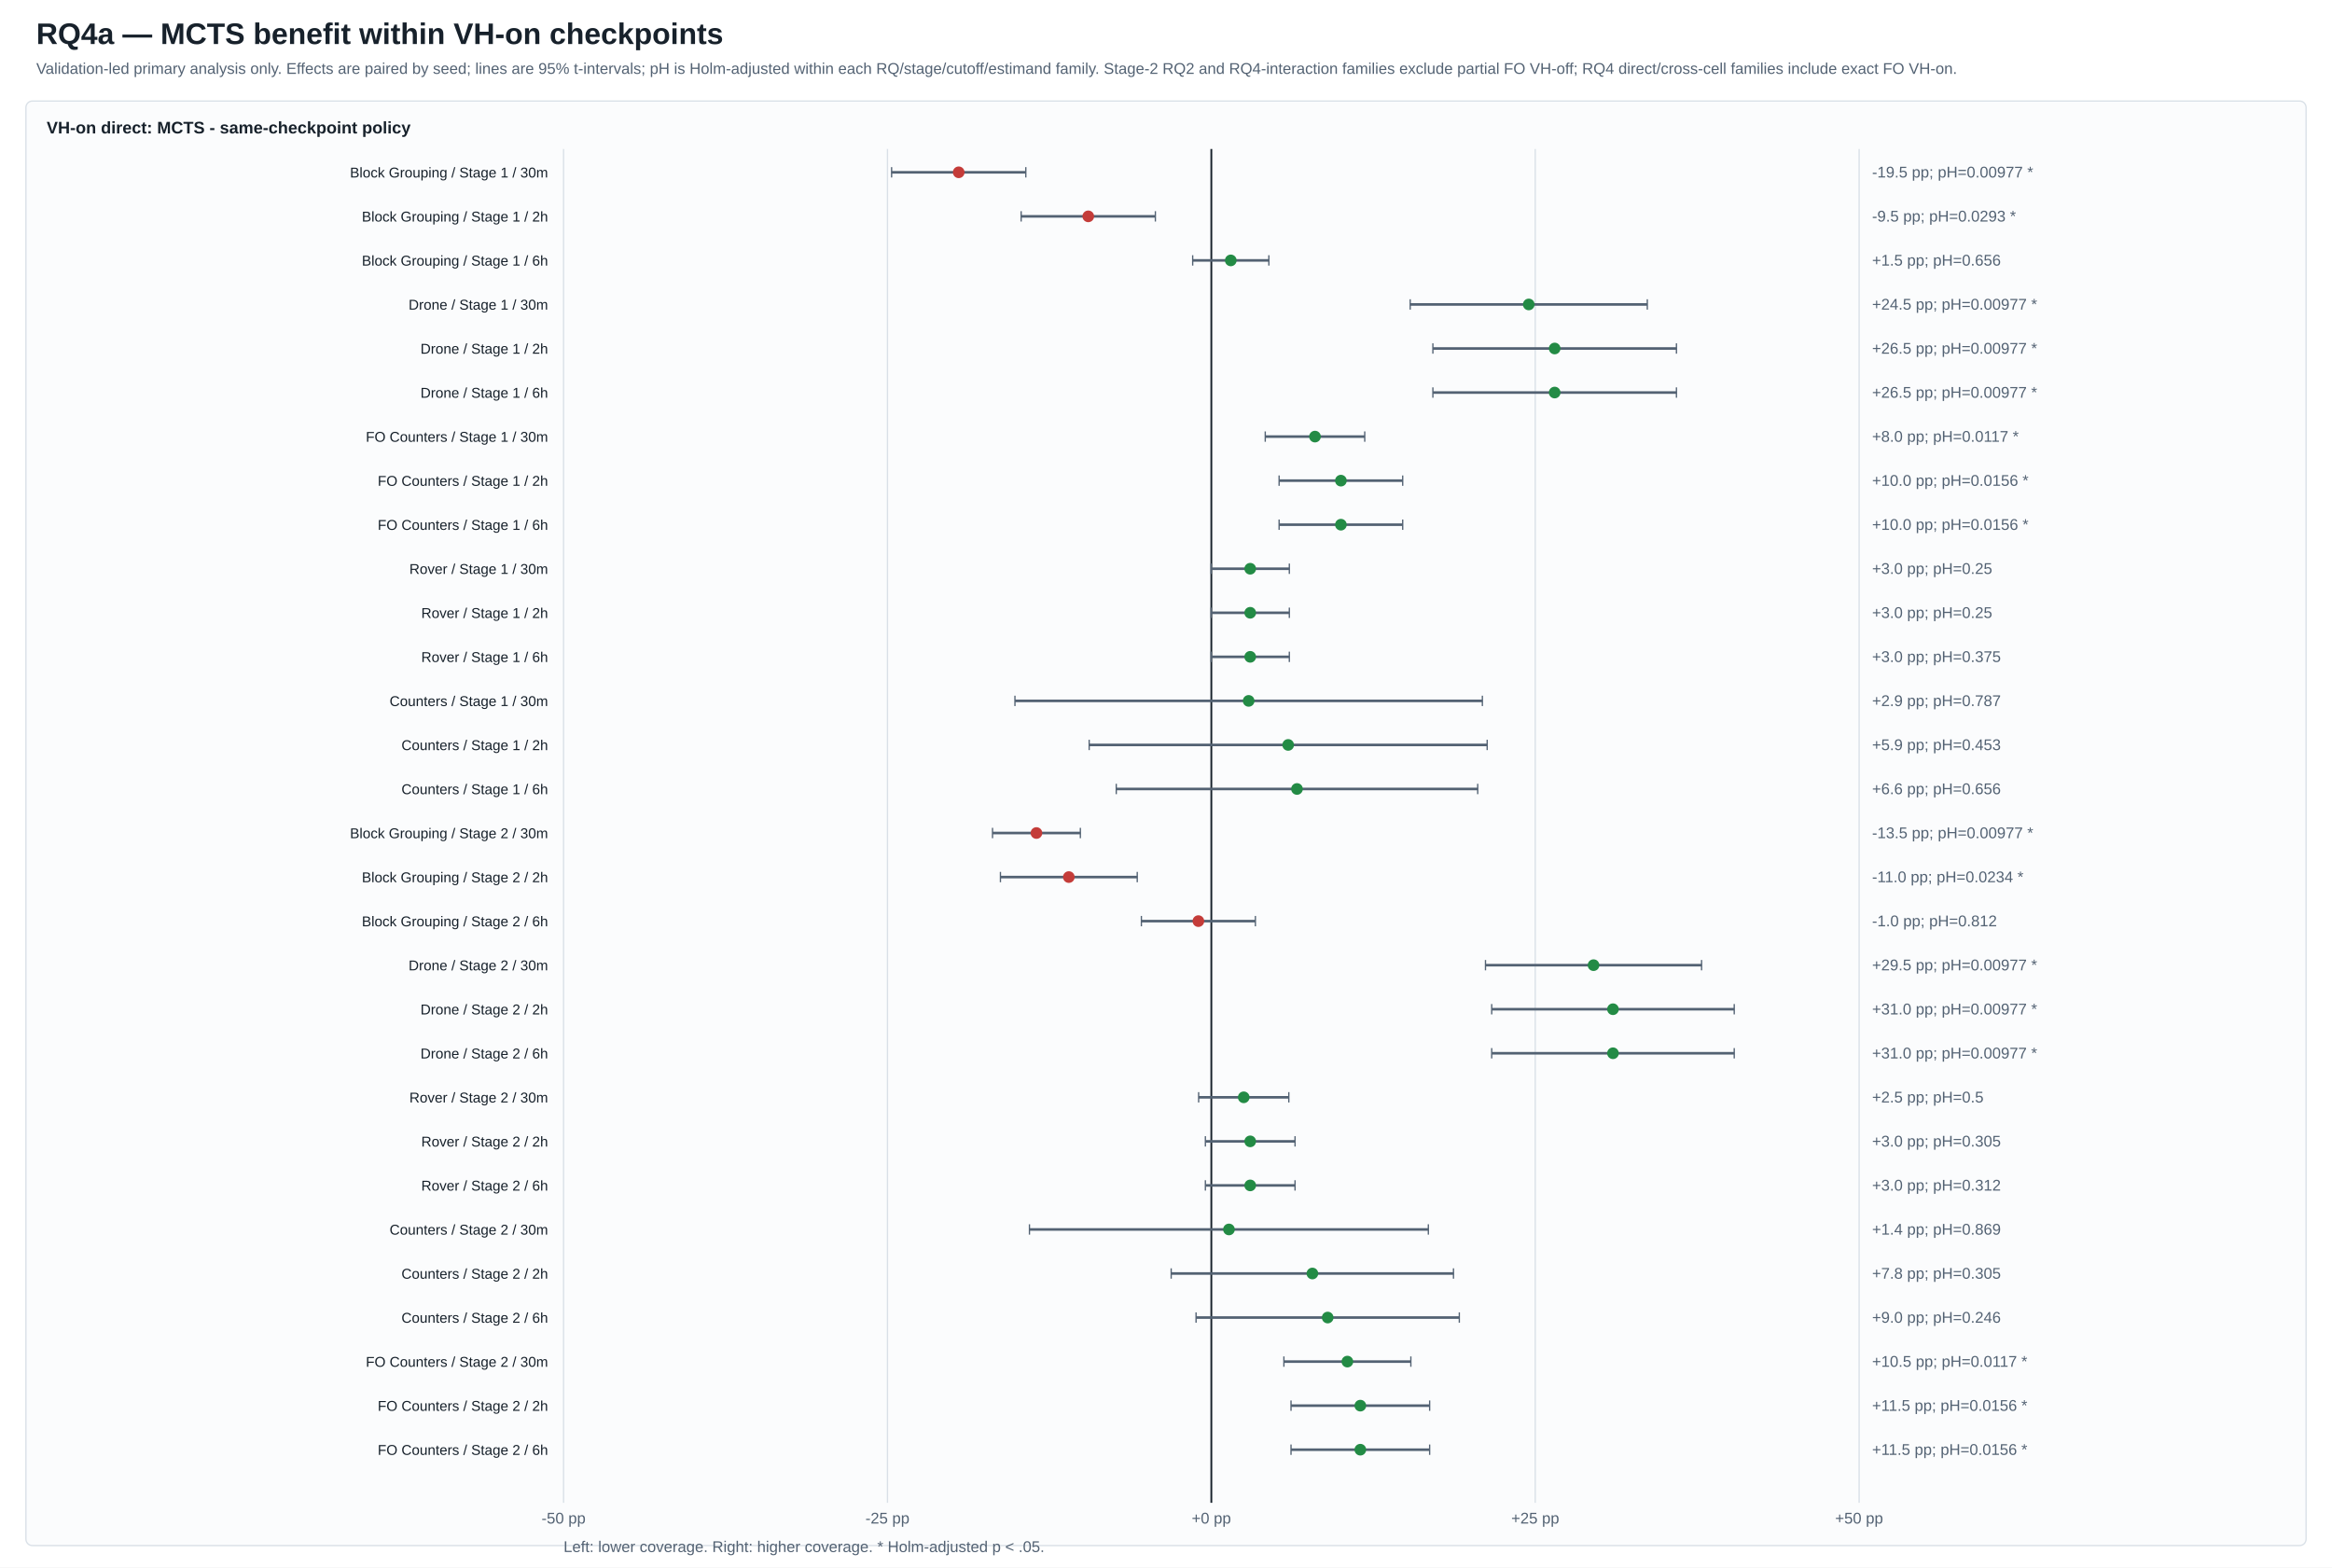
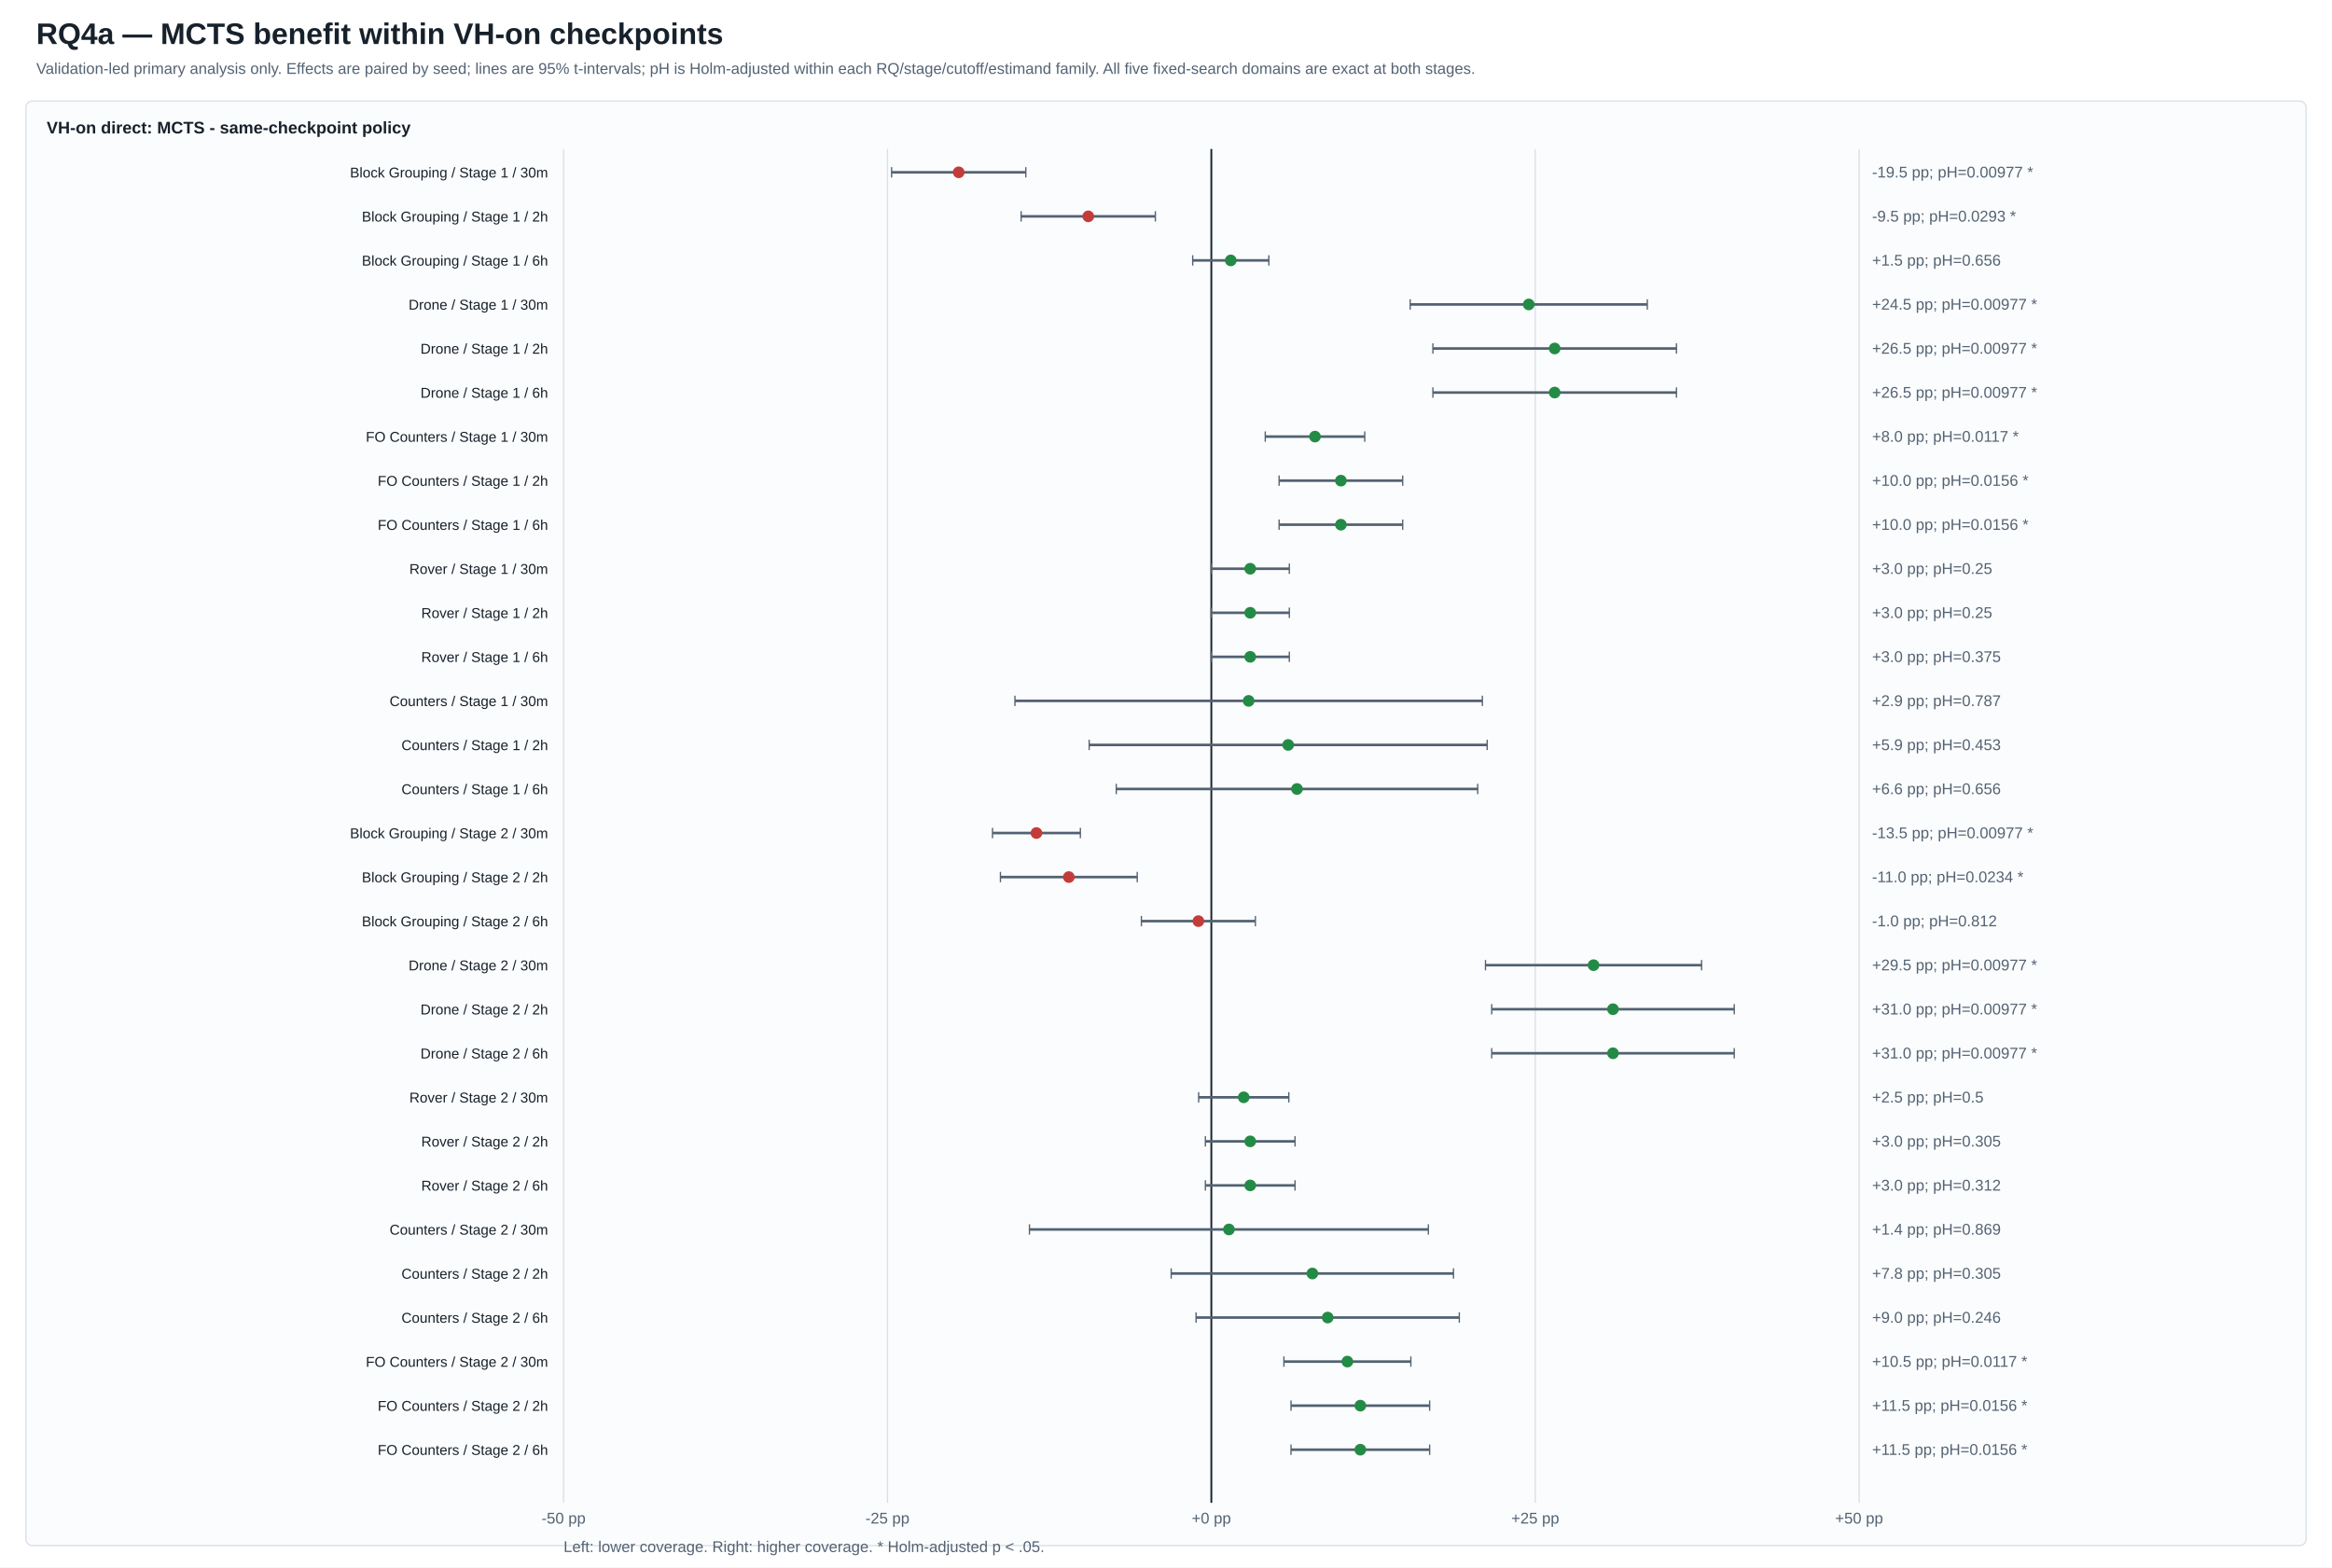
<svg xmlns="http://www.w3.org/2000/svg" width="1800" height="1210" viewBox="0 0 1800 1210">
  <rect width="100%" height="100%" fill="white" />
  <style>text{font-family:Segoe UI,Arial,sans-serif;fill:#17212b}.title{font-size:23px;font-weight:700}.sub{font-size:12px;fill:#536273}.label{font-size:11px}.head{font-size:13px;font-weight:700}</style>
  <text x="28" y="34" class="title">RQ4a — MCTS benefit within VH-on checkpoints</text>
-   <text x="28" y="57" class="sub">Validation-led primary analysis only. Effects are paired by seed; lines are 95% t-intervals; pH is Holm-adjusted within each RQ/stage/cutoff/estimand family. Stage-2 RQ2 and RQ4-interaction families exclude partial FO VH-off; RQ4 direct/cross-cell families include exact FO VH-on.</text>
+   <text x="28" y="57" class="sub">Validation-led primary analysis only. Effects are paired by seed; lines are 95% t-intervals; pH is Holm-adjusted within each RQ/stage/cutoff/estimand family. All five fixed-search domains are exact at both stages.</text>
  <rect x="20" y="78" width="1760" height="1115" rx="5" fill="#fbfcfd" stroke="#d9e0e7" />
  <text x="36" y="103" class="head">VH-on direct: MCTS - same-checkpoint policy</text>
  <line x1="435.0" y1="115" x2="435.0" y2="1160" stroke="#d9e0e7" stroke-width="1" />
  <text x="435.0" y="1176" text-anchor="middle" class="sub">-50 pp</text>
  <line x1="685.0" y1="115" x2="685.0" y2="1160" stroke="#d9e0e7" stroke-width="1" />
  <text x="685.0" y="1176" text-anchor="middle" class="sub">-25 pp</text>
  <line x1="935.0" y1="115" x2="935.0" y2="1160" stroke="#17212b" stroke-width="1.4" />
  <text x="935.0" y="1176" text-anchor="middle" class="sub">+0 pp</text>
  <line x1="1185.0" y1="115" x2="1185.0" y2="1160" stroke="#d9e0e7" stroke-width="1" />
  <text x="1185.0" y="1176" text-anchor="middle" class="sub">+25 pp</text>
  <line x1="1435.0" y1="115" x2="1435.0" y2="1160" stroke="#d9e0e7" stroke-width="1" />
  <text x="1435.0" y="1176" text-anchor="middle" class="sub">+50 pp</text>
  <text x="423" y="137" text-anchor="end" class="label">Block Grouping / Stage 1 / 30m</text>
  <line x1="688.2" y1="133" x2="791.8" y2="133" stroke="#536273" stroke-width="2" />
  <line x1="688.2" y1="129" x2="688.2" y2="137" stroke="#536273" />
  <line x1="791.8" y1="129" x2="791.8" y2="137" stroke="#536273" />
  <circle cx="740.0" cy="133" r="4.5" fill="#c43c39" />
  <text x="1445" y="137" class="sub">-19.5 pp; pH=0.00977 *</text>
  <text x="423" y="171" text-anchor="end" class="label">Block Grouping / Stage 1 / 2h</text>
  <line x1="788.2" y1="167" x2="891.8" y2="167" stroke="#536273" stroke-width="2" />
  <line x1="788.2" y1="163" x2="788.2" y2="171" stroke="#536273" />
  <line x1="891.8" y1="163" x2="891.8" y2="171" stroke="#536273" />
  <circle cx="840.0" cy="167" r="4.5" fill="#c43c39" />
  <text x="1445" y="171" class="sub">-9.5 pp; pH=0.0293 *</text>
  <text x="423" y="205" text-anchor="end" class="label">Block Grouping / Stage 1 / 6h</text>
  <line x1="920.6" y1="201" x2="979.4" y2="201" stroke="#536273" stroke-width="2" />
  <line x1="920.6" y1="197" x2="920.6" y2="205" stroke="#536273" />
  <line x1="979.4" y1="197" x2="979.4" y2="205" stroke="#536273" />
  <circle cx="950.0" cy="201" r="4.5" fill="#238b45" />
  <text x="1445" y="205" class="sub">+1.5 pp; pH=0.656</text>
  <text x="423" y="239" text-anchor="end" class="label">Drone / Stage 1 / 30m</text>
  <line x1="1088.5" y1="235" x2="1271.5" y2="235" stroke="#536273" stroke-width="2" />
  <line x1="1088.5" y1="231" x2="1088.5" y2="239" stroke="#536273" />
  <line x1="1271.5" y1="231" x2="1271.5" y2="239" stroke="#536273" />
  <circle cx="1180.0" cy="235" r="4.5" fill="#238b45" />
  <text x="1445" y="239" class="sub">+24.5 pp; pH=0.00977 *</text>
  <text x="423" y="273" text-anchor="end" class="label">Drone / Stage 1 / 2h</text>
  <line x1="1106.0" y1="269" x2="1294.0" y2="269" stroke="#536273" stroke-width="2" />
  <line x1="1106.0" y1="265" x2="1106.0" y2="273" stroke="#536273" />
  <line x1="1294.0" y1="265" x2="1294.0" y2="273" stroke="#536273" />
  <circle cx="1200.0" cy="269" r="4.5" fill="#238b45" />
  <text x="1445" y="273" class="sub">+26.5 pp; pH=0.00977 *</text>
  <text x="423" y="307" text-anchor="end" class="label">Drone / Stage 1 / 6h</text>
  <line x1="1106.0" y1="303" x2="1294.0" y2="303" stroke="#536273" stroke-width="2" />
  <line x1="1106.0" y1="299" x2="1106.0" y2="307" stroke="#536273" />
  <line x1="1294.0" y1="299" x2="1294.0" y2="307" stroke="#536273" />
  <circle cx="1200.0" cy="303" r="4.5" fill="#238b45" />
  <text x="1445" y="307" class="sub">+26.5 pp; pH=0.00977 *</text>
  <text x="423" y="341" text-anchor="end" class="label">FO Counters / Stage 1 / 30m</text>
  <line x1="976.6" y1="337" x2="1053.4" y2="337" stroke="#536273" stroke-width="2" />
  <line x1="976.6" y1="333" x2="976.6" y2="341" stroke="#536273" />
  <line x1="1053.4" y1="333" x2="1053.4" y2="341" stroke="#536273" />
  <circle cx="1015.0" cy="337" r="4.5" fill="#238b45" />
  <text x="1445" y="341" class="sub">+8.0 pp; pH=0.0117 *</text>
  <text x="423" y="375" text-anchor="end" class="label">FO Counters / Stage 1 / 2h</text>
  <line x1="987.3" y1="371" x2="1082.7" y2="371" stroke="#536273" stroke-width="2" />
  <line x1="987.3" y1="367" x2="987.3" y2="375" stroke="#536273" />
  <line x1="1082.7" y1="367" x2="1082.7" y2="375" stroke="#536273" />
  <circle cx="1035.0" cy="371" r="4.5" fill="#238b45" />
  <text x="1445" y="375" class="sub">+10.0 pp; pH=0.0156 *</text>
  <text x="423" y="409" text-anchor="end" class="label">FO Counters / Stage 1 / 6h</text>
  <line x1="987.3" y1="405" x2="1082.7" y2="405" stroke="#536273" stroke-width="2" />
  <line x1="987.3" y1="401" x2="987.3" y2="409" stroke="#536273" />
  <line x1="1082.7" y1="401" x2="1082.7" y2="409" stroke="#536273" />
  <circle cx="1035.0" cy="405" r="4.5" fill="#238b45" />
  <text x="1445" y="409" class="sub">+10.0 pp; pH=0.0156 *</text>
  <text x="423" y="443" text-anchor="end" class="label">Rover / Stage 1 / 30m</text>
  <line x1="934.8" y1="439" x2="995.2" y2="439" stroke="#536273" stroke-width="2" />
  <line x1="934.8" y1="435" x2="934.8" y2="443" stroke="#536273" />
  <line x1="995.2" y1="435" x2="995.2" y2="443" stroke="#536273" />
  <circle cx="965.0" cy="439" r="4.5" fill="#238b45" />
  <text x="1445" y="443" class="sub">+3.0 pp; pH=0.25</text>
  <text x="423" y="477" text-anchor="end" class="label">Rover / Stage 1 / 2h</text>
  <line x1="934.8" y1="473" x2="995.2" y2="473" stroke="#536273" stroke-width="2" />
  <line x1="934.8" y1="469" x2="934.8" y2="477" stroke="#536273" />
  <line x1="995.2" y1="469" x2="995.2" y2="477" stroke="#536273" />
  <circle cx="965.0" cy="473" r="4.5" fill="#238b45" />
  <text x="1445" y="477" class="sub">+3.0 pp; pH=0.25</text>
  <text x="423" y="511" text-anchor="end" class="label">Rover / Stage 1 / 6h</text>
  <line x1="934.8" y1="507" x2="995.2" y2="507" stroke="#536273" stroke-width="2" />
  <line x1="934.8" y1="503" x2="934.8" y2="511" stroke="#536273" />
  <line x1="995.2" y1="503" x2="995.2" y2="511" stroke="#536273" />
  <circle cx="965.0" cy="507" r="4.5" fill="#238b45" />
  <text x="1445" y="511" class="sub">+3.0 pp; pH=0.375</text>
  <text x="423" y="545" text-anchor="end" class="label">Counters / Stage 1 / 30m</text>
  <line x1="783.4" y1="541" x2="1144.2" y2="541" stroke="#536273" stroke-width="2" />
  <line x1="783.4" y1="537" x2="783.4" y2="545" stroke="#536273" />
  <line x1="1144.2" y1="537" x2="1144.2" y2="545" stroke="#536273" />
  <circle cx="963.8" cy="541" r="4.5" fill="#238b45" />
  <text x="1445" y="545" class="sub">+2.9 pp; pH=0.787</text>
  <text x="423" y="579" text-anchor="end" class="label">Counters / Stage 1 / 2h</text>
  <line x1="840.7" y1="575" x2="1147.9" y2="575" stroke="#536273" stroke-width="2" />
  <line x1="840.7" y1="571" x2="840.7" y2="579" stroke="#536273" />
  <line x1="1147.9" y1="571" x2="1147.9" y2="579" stroke="#536273" />
  <circle cx="994.3" cy="575" r="4.5" fill="#238b45" />
  <text x="1445" y="579" class="sub">+5.9 pp; pH=0.453</text>
  <text x="423" y="613" text-anchor="end" class="label">Counters / Stage 1 / 6h</text>
  <line x1="861.6" y1="609" x2="1140.6" y2="609" stroke="#536273" stroke-width="2" />
  <line x1="861.6" y1="605" x2="861.6" y2="613" stroke="#536273" />
  <line x1="1140.6" y1="605" x2="1140.6" y2="613" stroke="#536273" />
  <circle cx="1001.1" cy="609" r="4.5" fill="#238b45" />
  <text x="1445" y="613" class="sub">+6.6 pp; pH=0.656</text>
  <text x="423" y="647" text-anchor="end" class="label">Block Grouping / Stage 2 / 30m</text>
  <line x1="766.1" y1="643" x2="833.9" y2="643" stroke="#536273" stroke-width="2" />
  <line x1="766.1" y1="639" x2="766.1" y2="647" stroke="#536273" />
  <line x1="833.9" y1="639" x2="833.9" y2="647" stroke="#536273" />
  <circle cx="800.0" cy="643" r="4.5" fill="#c43c39" />
  <text x="1445" y="647" class="sub">-13.5 pp; pH=0.00977 *</text>
  <text x="423" y="681" text-anchor="end" class="label">Block Grouping / Stage 2 / 2h</text>
  <line x1="772.2" y1="677" x2="877.8" y2="677" stroke="#536273" stroke-width="2" />
  <line x1="772.2" y1="673" x2="772.2" y2="681" stroke="#536273" />
  <line x1="877.8" y1="673" x2="877.8" y2="681" stroke="#536273" />
  <circle cx="825.0" cy="677" r="4.5" fill="#c43c39" />
  <text x="1445" y="681" class="sub">-11.0 pp; pH=0.0234 *</text>
  <text x="423" y="715" text-anchor="end" class="label">Block Grouping / Stage 2 / 6h</text>
  <line x1="881.0" y1="711" x2="969.0" y2="711" stroke="#536273" stroke-width="2" />
  <line x1="881.0" y1="707" x2="881.0" y2="715" stroke="#536273" />
  <line x1="969.0" y1="707" x2="969.0" y2="715" stroke="#536273" />
  <circle cx="925.0" cy="711" r="4.5" fill="#c43c39" />
  <text x="1445" y="715" class="sub">-1.0 pp; pH=0.812</text>
  <text x="423" y="749" text-anchor="end" class="label">Drone / Stage 2 / 30m</text>
  <line x1="1146.6" y1="745" x2="1313.4" y2="745" stroke="#536273" stroke-width="2" />
  <line x1="1146.6" y1="741" x2="1146.6" y2="749" stroke="#536273" />
  <line x1="1313.4" y1="741" x2="1313.4" y2="749" stroke="#536273" />
  <circle cx="1230.0" cy="745" r="4.5" fill="#238b45" />
  <text x="1445" y="749" class="sub">+29.5 pp; pH=0.00977 *</text>
  <text x="423" y="783" text-anchor="end" class="label">Drone / Stage 2 / 2h</text>
  <line x1="1151.4" y1="779" x2="1338.6" y2="779" stroke="#536273" stroke-width="2" />
  <line x1="1151.4" y1="775" x2="1151.4" y2="783" stroke="#536273" />
  <line x1="1338.6" y1="775" x2="1338.6" y2="783" stroke="#536273" />
  <circle cx="1245.0" cy="779" r="4.5" fill="#238b45" />
  <text x="1445" y="783" class="sub">+31.0 pp; pH=0.00977 *</text>
  <text x="423" y="817" text-anchor="end" class="label">Drone / Stage 2 / 6h</text>
  <line x1="1151.4" y1="813" x2="1338.6" y2="813" stroke="#536273" stroke-width="2" />
  <line x1="1151.4" y1="809" x2="1151.4" y2="817" stroke="#536273" />
  <line x1="1338.6" y1="809" x2="1338.6" y2="817" stroke="#536273" />
  <circle cx="1245.0" cy="813" r="4.5" fill="#238b45" />
  <text x="1445" y="817" class="sub">+31.0 pp; pH=0.00977 *</text>
  <text x="423" y="851" text-anchor="end" class="label">Rover / Stage 2 / 30m</text>
  <line x1="925.2" y1="847" x2="994.8" y2="847" stroke="#536273" stroke-width="2" />
  <line x1="925.2" y1="843" x2="925.2" y2="851" stroke="#536273" />
  <line x1="994.8" y1="843" x2="994.8" y2="851" stroke="#536273" />
  <circle cx="960.0" cy="847" r="4.5" fill="#238b45" />
  <text x="1445" y="851" class="sub">+2.5 pp; pH=0.5</text>
  <text x="423" y="885" text-anchor="end" class="label">Rover / Stage 2 / 2h</text>
  <line x1="930.4" y1="881" x2="999.6" y2="881" stroke="#536273" stroke-width="2" />
  <line x1="930.4" y1="877" x2="930.4" y2="885" stroke="#536273" />
  <line x1="999.6" y1="877" x2="999.6" y2="885" stroke="#536273" />
  <circle cx="965.0" cy="881" r="4.5" fill="#238b45" />
  <text x="1445" y="885" class="sub">+3.0 pp; pH=0.305</text>
  <text x="423" y="919" text-anchor="end" class="label">Rover / Stage 2 / 6h</text>
  <line x1="930.4" y1="915" x2="999.6" y2="915" stroke="#536273" stroke-width="2" />
  <line x1="930.4" y1="911" x2="930.4" y2="919" stroke="#536273" />
  <line x1="999.6" y1="911" x2="999.6" y2="919" stroke="#536273" />
  <circle cx="965.0" cy="915" r="4.5" fill="#238b45" />
  <text x="1445" y="919" class="sub">+3.0 pp; pH=0.312</text>
  <text x="423" y="953" text-anchor="end" class="label">Counters / Stage 2 / 30m</text>
  <line x1="794.6" y1="949" x2="1102.5" y2="949" stroke="#536273" stroke-width="2" />
  <line x1="794.6" y1="945" x2="794.6" y2="953" stroke="#536273" />
  <line x1="1102.5" y1="945" x2="1102.5" y2="953" stroke="#536273" />
  <circle cx="948.6" cy="949" r="4.5" fill="#238b45" />
  <text x="1445" y="953" class="sub">+1.4 pp; pH=0.869</text>
  <text x="423" y="987" text-anchor="end" class="label">Counters / Stage 2 / 2h</text>
  <line x1="904.0" y1="983" x2="1121.9" y2="983" stroke="#536273" stroke-width="2" />
  <line x1="904.0" y1="979" x2="904.0" y2="987" stroke="#536273" />
  <line x1="1121.9" y1="979" x2="1121.9" y2="987" stroke="#536273" />
  <circle cx="1013.0" cy="983" r="4.5" fill="#238b45" />
  <text x="1445" y="987" class="sub">+7.8 pp; pH=0.305</text>
  <text x="423" y="1021" text-anchor="end" class="label">Counters / Stage 2 / 6h</text>
  <line x1="923.2" y1="1017" x2="1126.4" y2="1017" stroke="#536273" stroke-width="2" />
  <line x1="923.2" y1="1013" x2="923.2" y2="1021" stroke="#536273" />
  <line x1="1126.4" y1="1013" x2="1126.4" y2="1021" stroke="#536273" />
  <circle cx="1024.8" cy="1017" r="4.5" fill="#238b45" />
  <text x="1445" y="1021" class="sub">+9.0 pp; pH=0.246</text>
  <text x="423" y="1055" text-anchor="end" class="label">FO Counters / Stage 2 / 30m</text>
  <line x1="991.0" y1="1051" x2="1089.0" y2="1051" stroke="#536273" stroke-width="2" />
  <line x1="991.0" y1="1047" x2="991.0" y2="1055" stroke="#536273" />
  <line x1="1089.0" y1="1047" x2="1089.0" y2="1055" stroke="#536273" />
  <circle cx="1040.0" cy="1051" r="4.5" fill="#238b45" />
  <text x="1445" y="1055" class="sub">+10.5 pp; pH=0.0117 *</text>
  <text x="423" y="1089" text-anchor="end" class="label">FO Counters / Stage 2 / 2h</text>
  <line x1="996.5" y1="1085" x2="1103.5" y2="1085" stroke="#536273" stroke-width="2" />
  <line x1="996.5" y1="1081" x2="996.5" y2="1089" stroke="#536273" />
  <line x1="1103.5" y1="1081" x2="1103.5" y2="1089" stroke="#536273" />
  <circle cx="1050.0" cy="1085" r="4.5" fill="#238b45" />
  <text x="1445" y="1089" class="sub">+11.5 pp; pH=0.0156 *</text>
  <text x="423" y="1123" text-anchor="end" class="label">FO Counters / Stage 2 / 6h</text>
  <line x1="996.5" y1="1119" x2="1103.5" y2="1119" stroke="#536273" stroke-width="2" />
  <line x1="996.5" y1="1115" x2="996.5" y2="1123" stroke="#536273" />
  <line x1="1103.5" y1="1115" x2="1103.5" y2="1123" stroke="#536273" />
  <circle cx="1050.0" cy="1119" r="4.5" fill="#238b45" />
  <text x="1445" y="1123" class="sub">+11.5 pp; pH=0.0156 *</text>
  <text x="435" y="1198" class="sub">Left: lower coverage. Right: higher coverage. * Holm-adjusted p &lt; .05.</text>
</svg>
